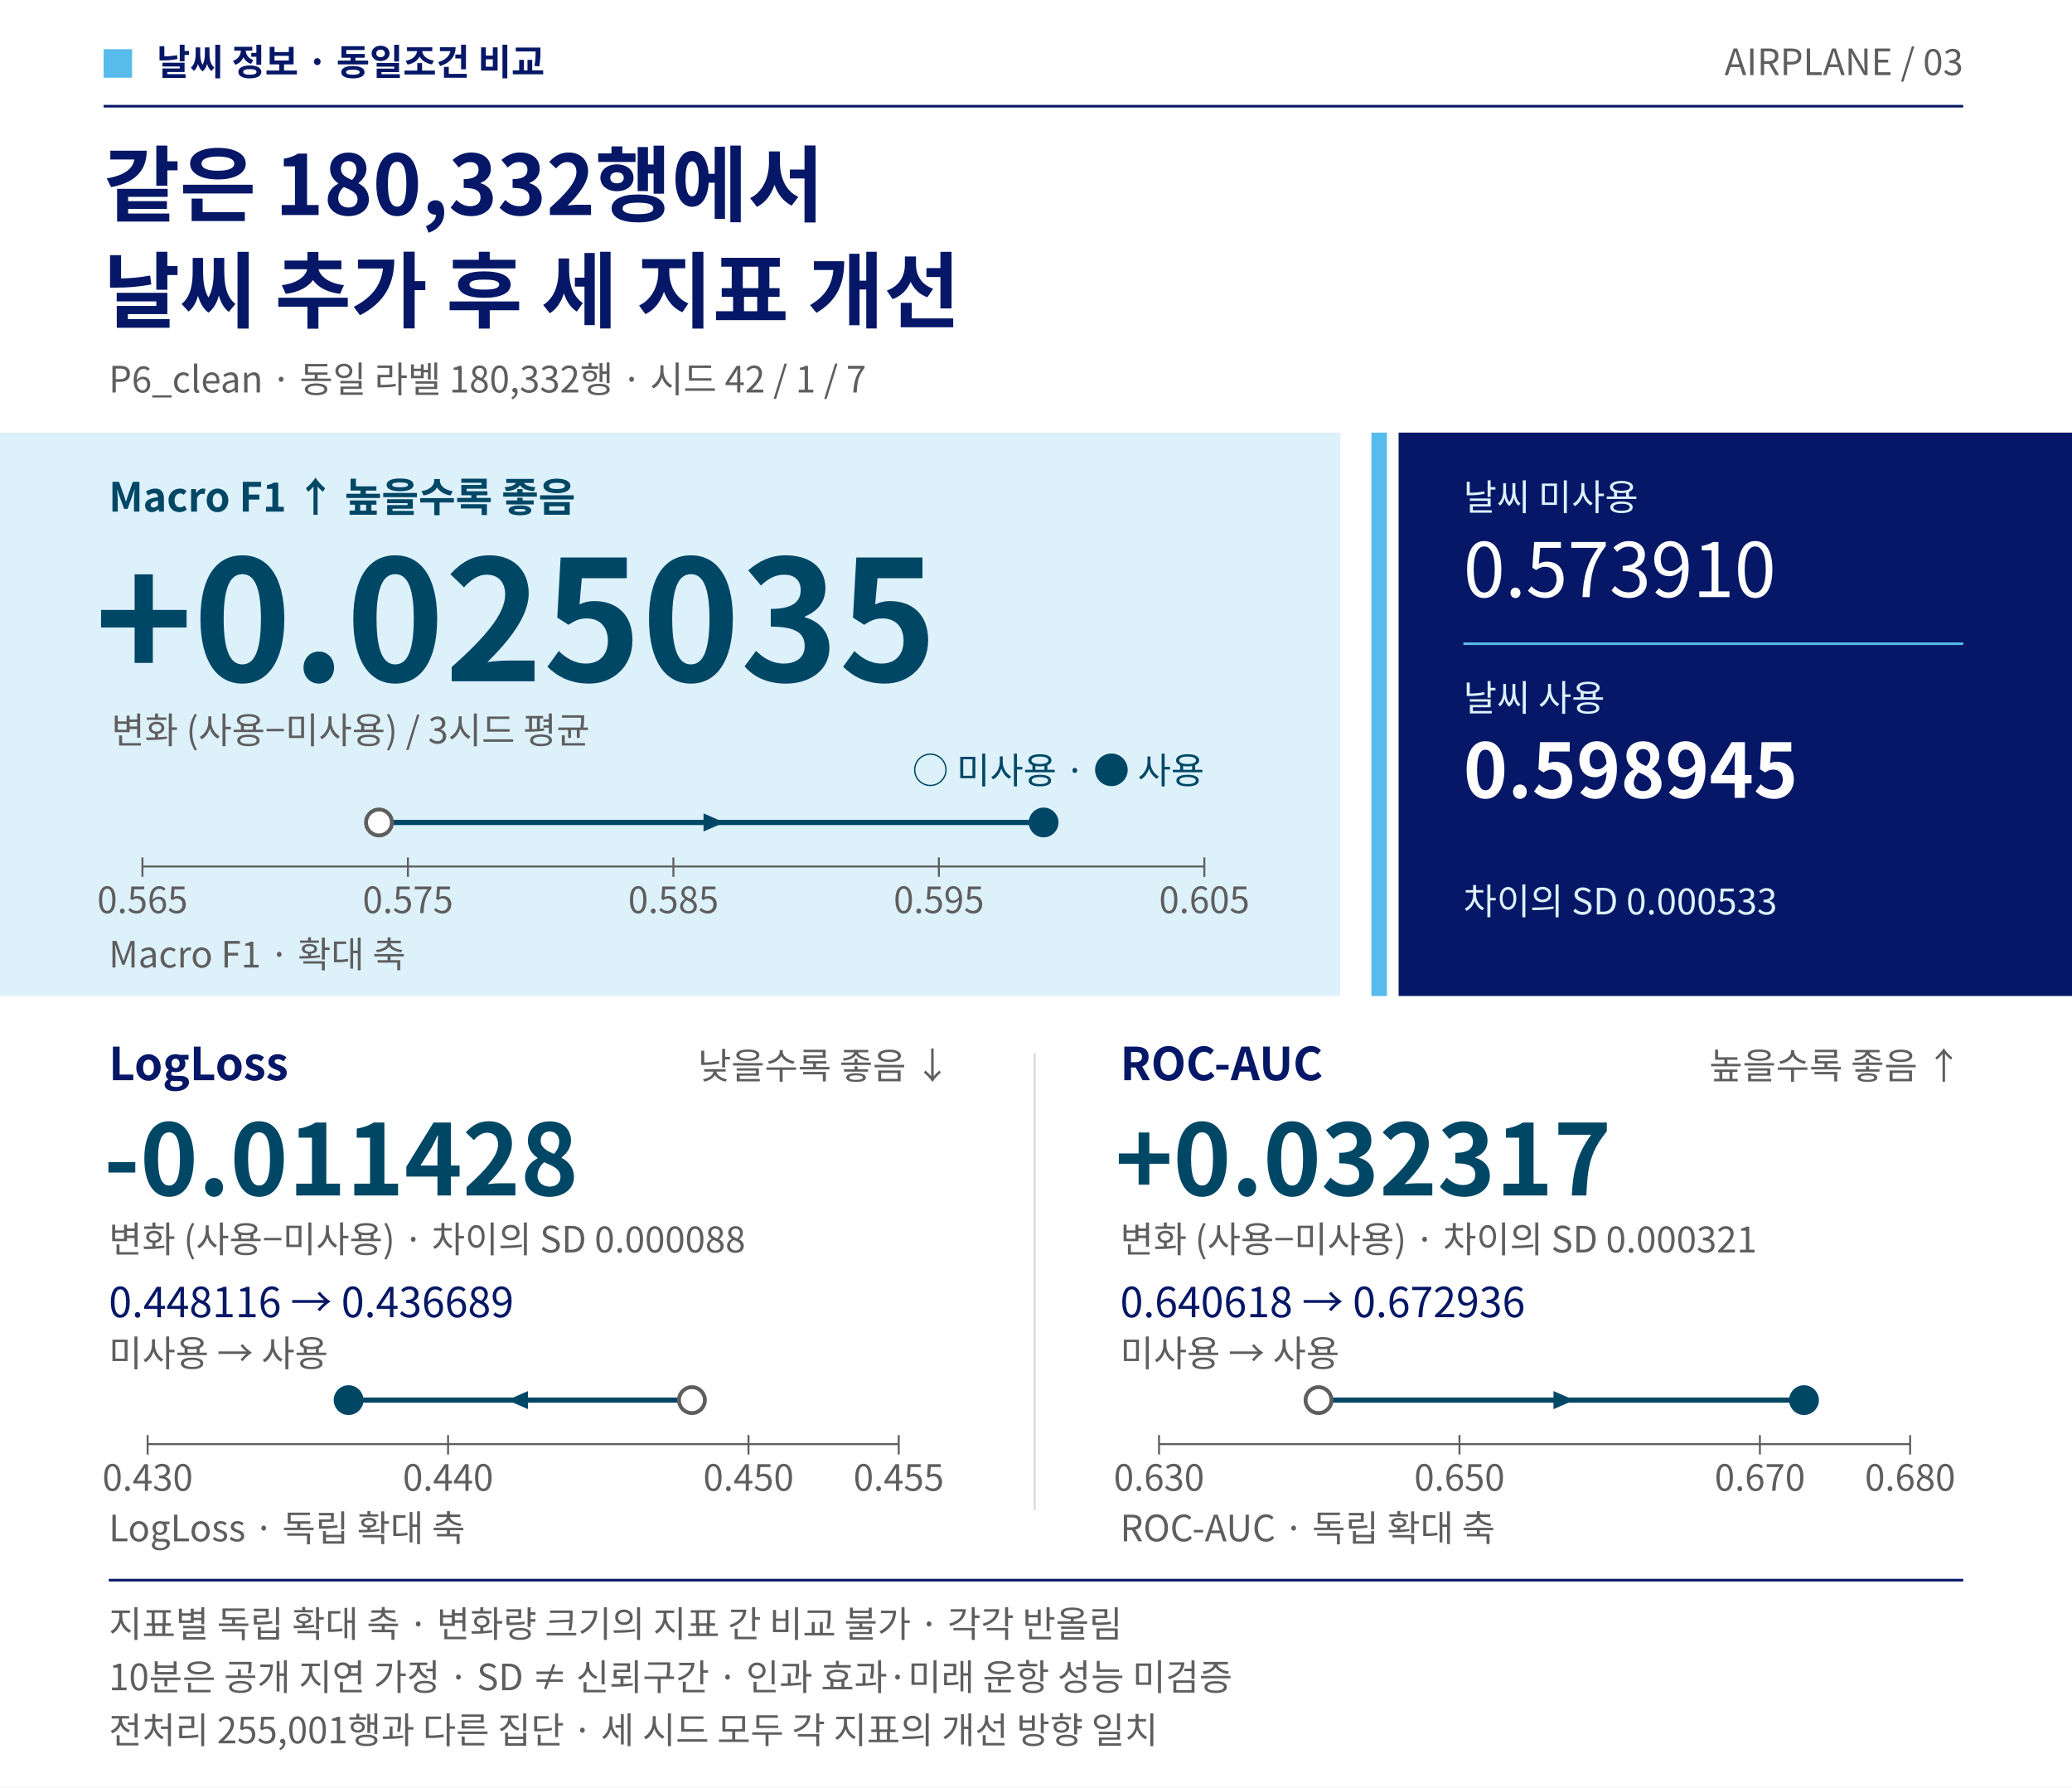
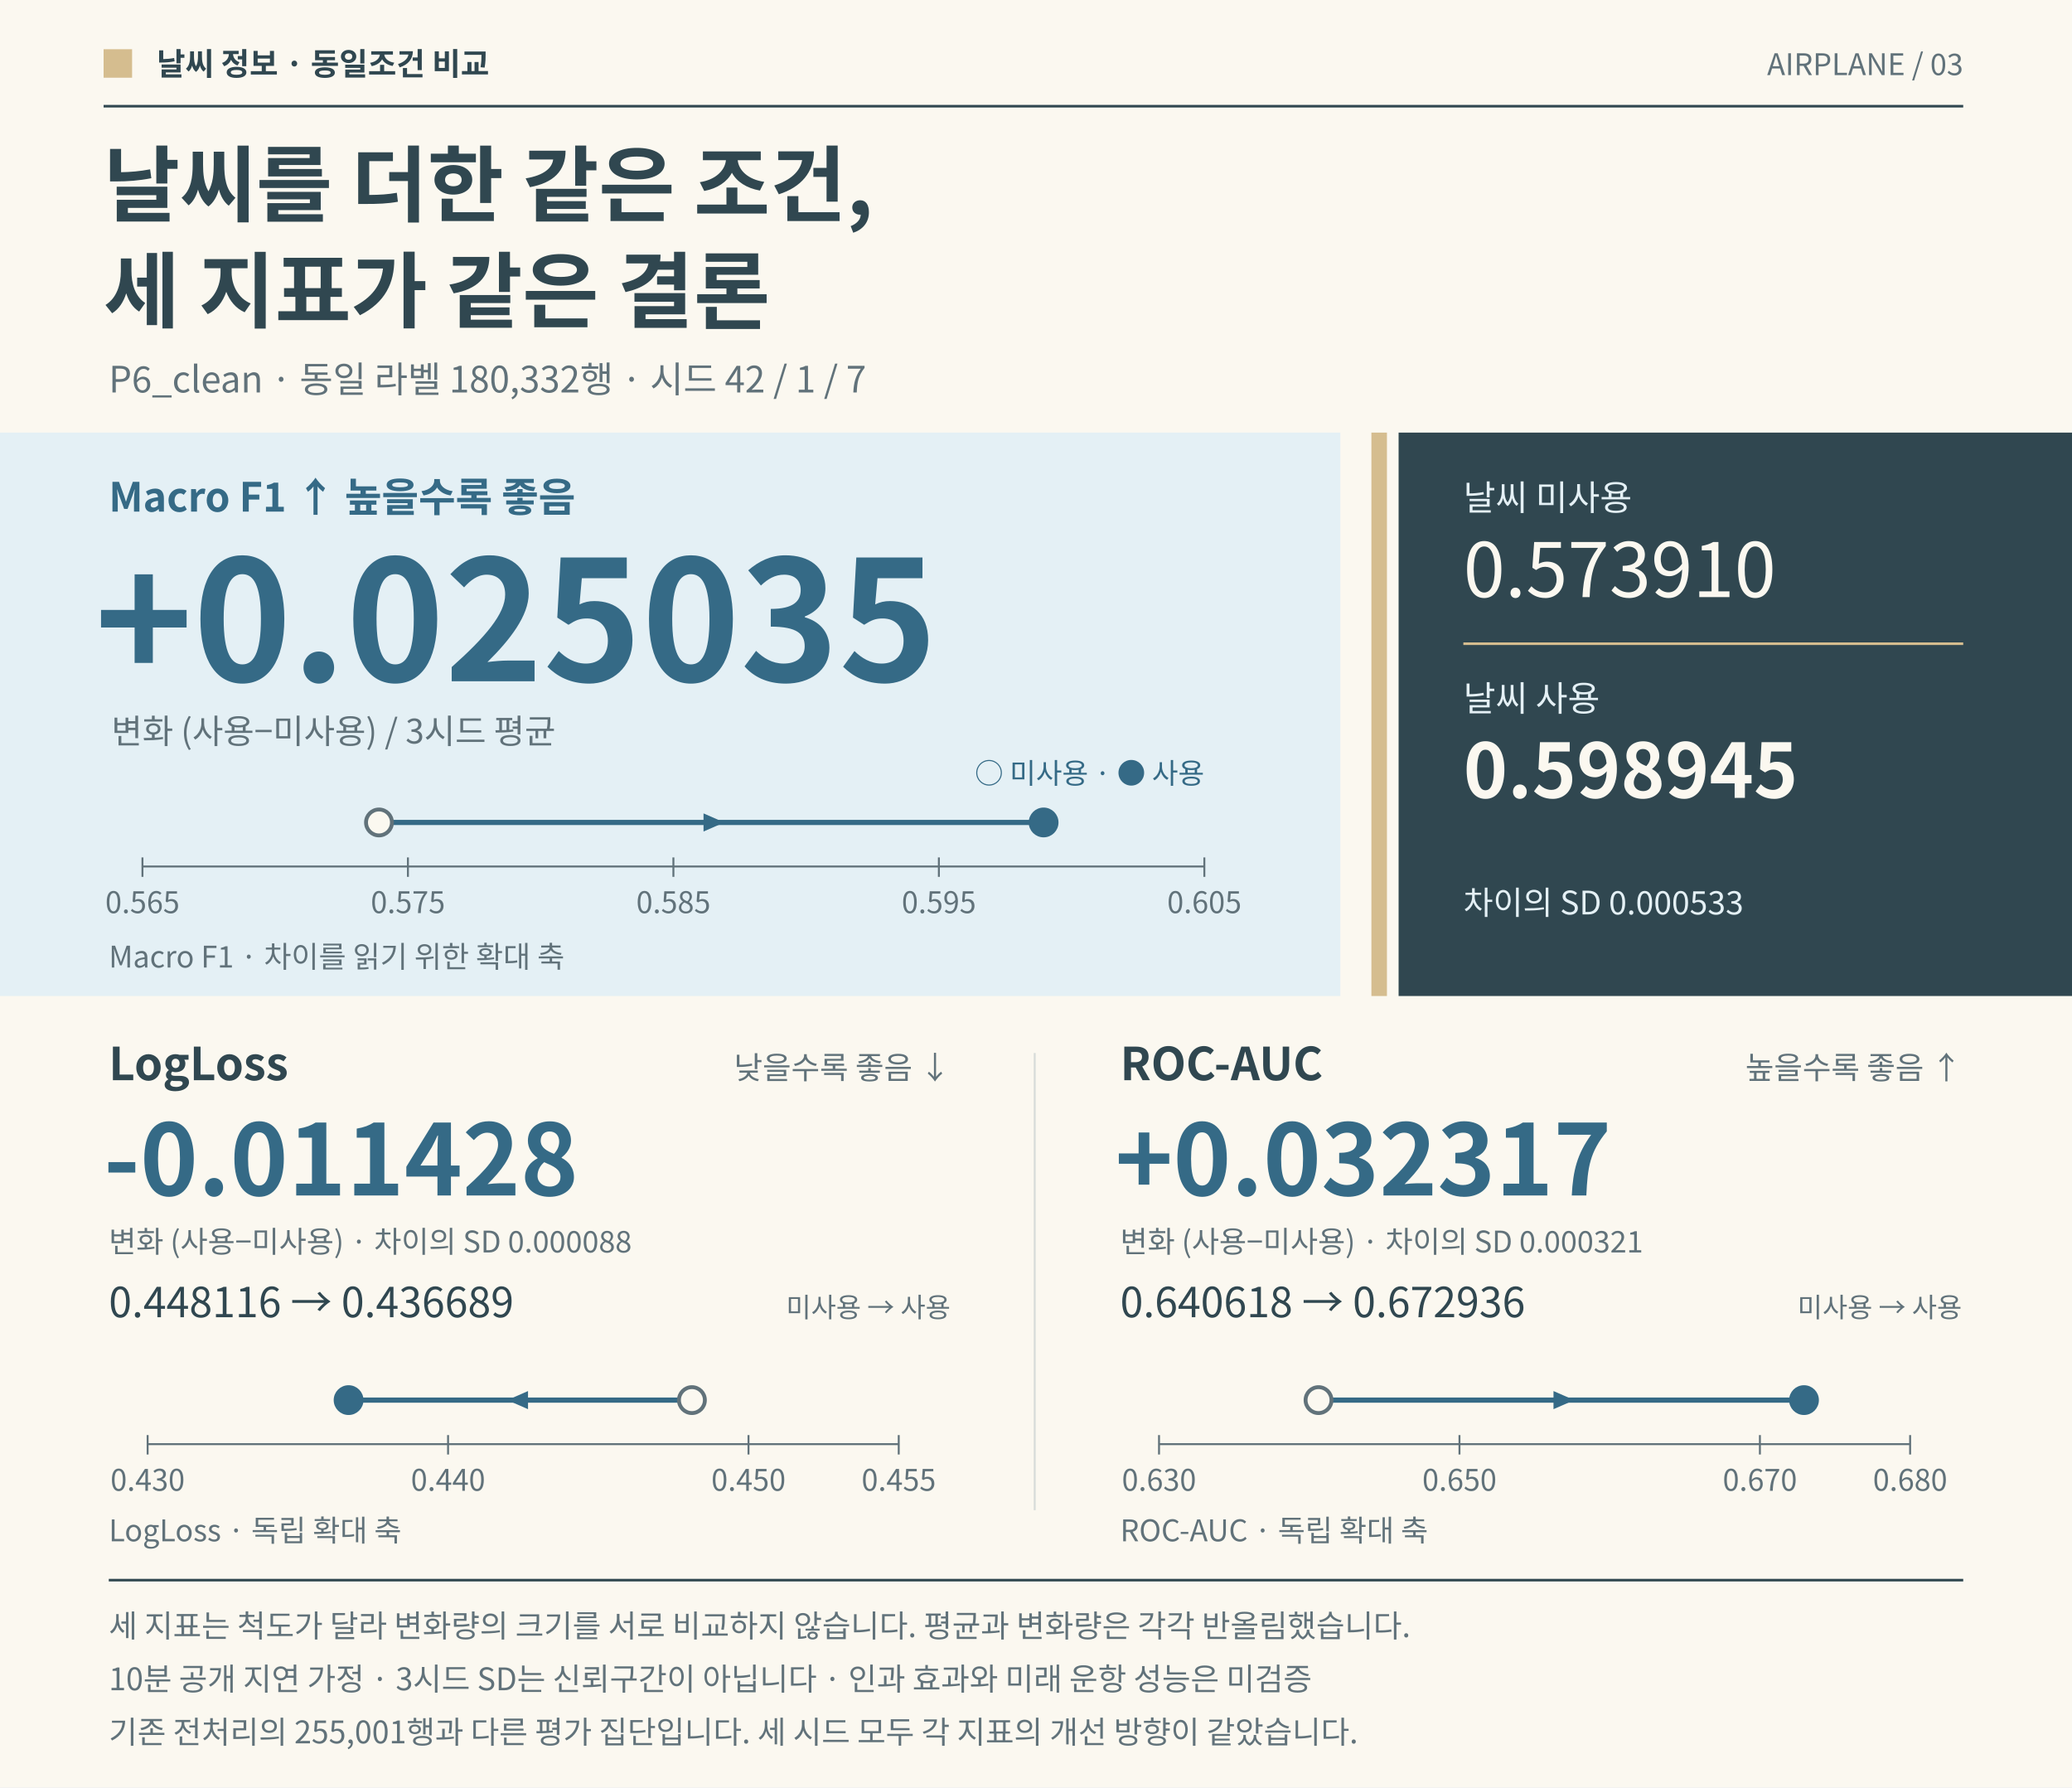
- <svg xmlns="http://www.w3.org/2000/svg" width="1600" height="1380" viewBox="0 0 1600 1380" role="img" aria-labelledby="title desc" data-design="refined-evidence-f" data-chart-type="asymmetric-paired-metric-strips">
+ <svg xmlns="http://www.w3.org/2000/svg" width="1600" height="1380" viewBox="0 0 1600 1380" role="img" aria-labelledby="title desc" data-design="flight-magazine-c" data-chart-type="asymmetric-paired-metric-strips">
  <style>text{font-family:"Noto Sans CJK KR","Malgun Gothic","Apple SD Gothic Neo",sans-serif;font-variant-numeric:tabular-nums}</style>
-   <rect width="1600" height="1380" fill="#FFFFFF" />
-   <rect x="0.000" y="334.000" width="1035.000" height="435.000" fill="#DDF1FB" />
-   <rect x="1080.000" y="334.000" width="520.000" height="435.000" fill="#051766" />
-   <rect x="1059.000" y="334.000" width="12.000" height="435.000" fill="#57BBEB" />
-   <rect x="80.000" y="38.000" width="22.000" height="22.000" fill="#57BBEB" />
-   <text x="121.000" y="58.000" font-size="28" fill="#051766" font-weight="600" text-anchor="start">날씨 정보 · 동일조건 비교</text>
-   <text x="1516.000" y="58.000" font-size="28" fill="#5E5E5E" font-weight="400" text-anchor="end">AIRPLANE  /  03</text>
-   <line x1="80.000" y1="82.000" x2="1516.000" y2="82.000" stroke="#051766" stroke-width="2" />
-   <text x="80.000" y="166.000" font-size="64" fill="#051766" font-weight="700" text-anchor="start" style="font-family:Noto Sans CJK KR, Malgun Gothic, Apple SD Gothic Neo, sans-serif">같은 180,332행에서</text>
-   <text x="80.000" y="248.000" font-size="64" fill="#051766" font-weight="700" text-anchor="start" style="font-family:Noto Sans CJK KR, Malgun Gothic, Apple SD Gothic Neo, sans-serif">날씨 추가 후 세 지표 개선</text>
-   <text x="84.000" y="303.000" font-size="28" fill="#5E5E5E" font-weight="400" text-anchor="start">P6_clean · 동일 라벨 180,332행 · 시드 42 / 1 / 7</text>
-   <text x="84.000" y="395.000" font-size="31" fill="#004766" font-weight="600" text-anchor="start">Macro F1 ↑ 높을수록 좋음</text>
-   <text x="73.000" y="526.000" font-size="129" fill="#004766" font-weight="700" text-anchor="start" style="font-family:Noto Sans CJK KR, Malgun Gothic, Apple SD Gothic Neo, sans-serif">+0.025035</text>
-   <text x="86.000" y="574.000" font-size="28" fill="#5E5E5E" font-weight="400" text-anchor="start">변화 (사용−미사용) / 3시드 평균</text>
-   <text x="930.000" y="605.000" font-size="28" fill="#004766" font-weight="400" text-anchor="end">○ 미사용 · ● 사용</text>
-   <line x1="110.000" y1="669.000" x2="930.000" y2="669.000" stroke="#5E5E5E" stroke-width="1.5" />
-   <line x1="110.000" y1="662.000" x2="110.000" y2="677.000" stroke="#5E5E5E" stroke-width="1.5" />
-   <text x="110.000" y="705.000" font-size="28" fill="#5E5E5E" font-weight="400" text-anchor="middle">0.565</text>
-   <line x1="315.000" y1="662.000" x2="315.000" y2="677.000" stroke="#5E5E5E" stroke-width="1.5" />
-   <text x="315.000" y="705.000" font-size="28" fill="#5E5E5E" font-weight="400" text-anchor="middle">0.575</text>
-   <line x1="520.000" y1="662.000" x2="520.000" y2="677.000" stroke="#5E5E5E" stroke-width="1.5" />
-   <text x="520.000" y="705.000" font-size="28" fill="#5E5E5E" font-weight="400" text-anchor="middle">0.585</text>
-   <line x1="725.000" y1="662.000" x2="725.000" y2="677.000" stroke="#5E5E5E" stroke-width="1.5" />
-   <text x="725.000" y="705.000" font-size="28" fill="#5E5E5E" font-weight="400" text-anchor="middle">0.595</text>
-   <line x1="930.000" y1="662.000" x2="930.000" y2="677.000" stroke="#5E5E5E" stroke-width="1.5" />
-   <text x="930.000" y="705.000" font-size="28" fill="#5E5E5E" font-weight="400" text-anchor="middle">0.605</text>
-   <line x1="292.651" y1="635.000" x2="805.876" y2="635.000" stroke="#004766" stroke-width="4" />
-   <polygon points="559.263,635.000 543.263,628.000 543.263,642.000" fill="#004766" />
-   <circle cx="292.651" cy="635.000" r="10" fill="#FFFFFF" stroke="#5E5E5E" stroke-width="3" />
-   <circle cx="805.876" cy="635.000" r="10" fill="#004766" stroke="#004766" stroke-width="3" />
-   <text x="84.000" y="747.000" font-size="28" fill="#5E5E5E" font-weight="400" text-anchor="start">Macro F1 · 확대 축</text>
-   <text x="1130.000" y="394.000" font-size="28" fill="#DDF1FB" font-weight="400" text-anchor="start">날씨 미사용</text>
-   <text x="1130.000" y="461.000" font-size="58" fill="#FFFFFF" font-weight="500" text-anchor="start" style="font-family:Noto Sans CJK KR, Malgun Gothic, Apple SD Gothic Neo, sans-serif">0.573910</text>
-   <line x1="1130.000" y1="497.000" x2="1516.000" y2="497.000" stroke="#57BBEB" stroke-width="2" />
-   <text x="1130.000" y="549.000" font-size="28" fill="#DDF1FB" font-weight="400" text-anchor="start">날씨 사용</text>
-   <text x="1130.000" y="616.000" font-size="58" fill="#FFFFFF" font-weight="700" text-anchor="start" style="font-family:Noto Sans CJK KR, Malgun Gothic, Apple SD Gothic Neo, sans-serif">0.598945</text>
-   <text x="1130.000" y="706.000" font-size="28" fill="#DDF1FB" font-weight="400" text-anchor="start">차이의 SD 0.000533</text>
-   <line x1="799.000" y1="813.000" x2="799.000" y2="1166.000" stroke="#D9D9D9" stroke-width="1.5" />
-   <text x="84.000" y="834.000" font-size="35" fill="#051766" font-weight="600" text-anchor="start">LogLoss</text>
-   <text x="734.000" y="833.000" font-size="28" fill="#5E5E5E" font-weight="400" text-anchor="end">낮을수록 좋음 ↓</text>
-   <text x="80.000" y="923.000" font-size="76" fill="#004766" font-weight="700" text-anchor="start" style="font-family:Noto Sans CJK KR, Malgun Gothic, Apple SD Gothic Neo, sans-serif">-0.011428</text>
-   <text x="84.000" y="967.000" font-size="28" fill="#5E5E5E" font-weight="400" text-anchor="start">변화 (사용−미사용) · 차이의 SD 0.000088</text>
-   <text x="84.000" y="1017.000" font-size="32" fill="#051766" font-weight="500" text-anchor="start">0.448116 → 0.436689</text>
-   <text x="84.000" y="1055.000" font-size="28" fill="#5E5E5E" font-weight="400" text-anchor="start">미사용 → 사용</text>
-   <line x1="114.000" y1="1115.000" x2="694.000" y2="1115.000" stroke="#5E5E5E" stroke-width="1.5" />
-   <line x1="114.000" y1="1108.000" x2="114.000" y2="1123.000" stroke="#5E5E5E" stroke-width="1.5" />
-   <text x="114.000" y="1151.000" font-size="28" fill="#5E5E5E" font-weight="400" text-anchor="middle">0.430</text>
-   <line x1="346.000" y1="1108.000" x2="346.000" y2="1123.000" stroke="#5E5E5E" stroke-width="1.5" />
-   <text x="346.000" y="1151.000" font-size="28" fill="#5E5E5E" font-weight="400" text-anchor="middle">0.440</text>
-   <line x1="578.000" y1="1108.000" x2="578.000" y2="1123.000" stroke="#5E5E5E" stroke-width="1.5" />
-   <text x="578.000" y="1151.000" font-size="28" fill="#5E5E5E" font-weight="400" text-anchor="middle">0.450</text>
-   <line x1="694.000" y1="1108.000" x2="694.000" y2="1123.000" stroke="#5E5E5E" stroke-width="1.5" />
-   <text x="694.000" y="1151.000" font-size="28" fill="#5E5E5E" font-weight="400" text-anchor="middle">0.455</text>
-   <line x1="534.299" y1="1081.000" x2="269.179" y2="1081.000" stroke="#004766" stroke-width="4" />
-   <polygon points="391.739,1081.000 407.739,1074.000 407.739,1088.000" fill="#004766" />
-   <circle cx="534.299" cy="1081.000" r="10" fill="#FFFFFF" stroke="#5E5E5E" stroke-width="3" />
-   <circle cx="269.179" cy="1081.000" r="10" fill="#004766" stroke="#004766" stroke-width="3" />
-   <text x="84.000" y="1190.000" font-size="28" fill="#5E5E5E" font-weight="400" text-anchor="start">LogLoss · 독립 확대 축</text>
-   <text x="865.000" y="834.000" font-size="35" fill="#051766" font-weight="600" text-anchor="start">ROC-AUC</text>
-   <text x="1515.000" y="833.000" font-size="28" fill="#5E5E5E" font-weight="400" text-anchor="end">높을수록 좋음 ↑</text>
-   <text x="861.000" y="923.000" font-size="76" fill="#004766" font-weight="700" text-anchor="start" style="font-family:Noto Sans CJK KR, Malgun Gothic, Apple SD Gothic Neo, sans-serif">+0.032317</text>
-   <text x="865.000" y="967.000" font-size="28" fill="#5E5E5E" font-weight="400" text-anchor="start">변화 (사용−미사용) · 차이의 SD 0.000321</text>
-   <text x="865.000" y="1017.000" font-size="32" fill="#051766" font-weight="500" text-anchor="start">0.640618 → 0.672936</text>
-   <text x="865.000" y="1055.000" font-size="28" fill="#5E5E5E" font-weight="400" text-anchor="start">미사용 → 사용</text>
-   <line x1="895.000" y1="1115.000" x2="1475.000" y2="1115.000" stroke="#5E5E5E" stroke-width="1.5" />
-   <line x1="895.000" y1="1108.000" x2="895.000" y2="1123.000" stroke="#5E5E5E" stroke-width="1.5" />
-   <text x="895.000" y="1151.000" font-size="28" fill="#5E5E5E" font-weight="400" text-anchor="middle">0.630</text>
-   <line x1="1127.000" y1="1108.000" x2="1127.000" y2="1123.000" stroke="#5E5E5E" stroke-width="1.5" />
-   <text x="1127.000" y="1151.000" font-size="28" fill="#5E5E5E" font-weight="400" text-anchor="middle">0.650</text>
-   <line x1="1359.000" y1="1108.000" x2="1359.000" y2="1123.000" stroke="#5E5E5E" stroke-width="1.5" />
-   <text x="1359.000" y="1151.000" font-size="28" fill="#5E5E5E" font-weight="400" text-anchor="middle">0.670</text>
-   <line x1="1475.000" y1="1108.000" x2="1475.000" y2="1123.000" stroke="#5E5E5E" stroke-width="1.5" />
-   <text x="1475.000" y="1151.000" font-size="28" fill="#5E5E5E" font-weight="400" text-anchor="middle">0.680</text>
-   <line x1="1018.172" y1="1081.000" x2="1393.052" y2="1081.000" stroke="#004766" stroke-width="4" />
-   <polygon points="1215.612,1081.000 1199.612,1074.000 1199.612,1088.000" fill="#004766" />
-   <circle cx="1018.172" cy="1081.000" r="10" fill="#FFFFFF" stroke="#5E5E5E" stroke-width="3" />
-   <circle cx="1393.052" cy="1081.000" r="10" fill="#004766" stroke="#004766" stroke-width="3" />
-   <text x="865.000" y="1190.000" font-size="28" fill="#5E5E5E" font-weight="400" text-anchor="start">ROC-AUC · 독립 확대 축</text>
-   <line x1="84.000" y1="1220.000" x2="1516.000" y2="1220.000" stroke="#051766" stroke-width="2" />
-   <text x="84.000" y="1264.000" font-size="28" fill="#5E5E5E" font-weight="400" text-anchor="start">지표별 독립 확대 축 · 변화량 크기의 지표 간 비교 불가 · 각각 반올림</text>
-   <text x="84.000" y="1305.000" font-size="28" fill="#5E5E5E" font-weight="400" text-anchor="start">10분은 공개 지연 가정 · SD ≠ 신뢰구간 · 인과 효과·미래 운항 성능 미검증</text>
-   <text x="84.000" y="1346.000" font-size="28" fill="#5E5E5E" font-weight="400" text-anchor="start">전처리 255,001행과 다른 집단 · 세 시드 모두 각 지표의 개선 방향 일치</text>
+   <rect width="1600" height="1380" fill="#FBF8F0" />
+   <rect x="0.000" y="334.000" width="1035.000" height="435.000" fill="#E4F0F5" />
+   <rect x="1080.000" y="334.000" width="520.000" height="435.000" fill="#304750" />
+   <rect x="1059.000" y="334.000" width="12.000" height="435.000" fill="#D5BD8F" />
+   <rect x="80.000" y="38.000" width="22.000" height="22.000" fill="#D5BD8F" />
+   <text x="121.000" y="58.000" font-size="24" fill="#304750" font-weight="600" text-anchor="start">날씨 정보 · 동일조건 비교</text>
+   <text x="1516.000" y="58.000" font-size="23" fill="#61727A" font-weight="400" text-anchor="end">AIRPLANE  /  03</text>
+   <line x1="80.000" y1="82.000" x2="1516.000" y2="82.000" stroke="#304750" stroke-width="2" />
+   <text x="80.000" y="166.000" font-size="64" fill="#304750" font-weight="700" text-anchor="start" style="font-family:Noto Sans CJK KR, Malgun Gothic, Apple SD Gothic Neo, sans-serif">날씨를 더한 같은 조건,</text>
+   <text x="80.000" y="248.000" font-size="64" fill="#304750" font-weight="700" text-anchor="start" style="font-family:Noto Sans CJK KR, Malgun Gothic, Apple SD Gothic Neo, sans-serif">세 지표가 같은 결론</text>
+   <text x="84.000" y="303.000" font-size="28" fill="#61727A" font-weight="400" text-anchor="start">P6_clean · 동일 라벨 180,332행 · 시드 42 / 1 / 7</text>
+   <text x="84.000" y="395.000" font-size="31" fill="#356A86" font-weight="600" text-anchor="start">Macro F1 ↑ 높을수록 좋음</text>
+   <text x="73.000" y="526.000" font-size="129" fill="#356A86" font-weight="700" text-anchor="start" style="font-family:Noto Sans CJK KR, Malgun Gothic, Apple SD Gothic Neo, sans-serif">+0.025035</text>
+   <text x="86.000" y="574.000" font-size="26" fill="#61727A" font-weight="400" text-anchor="start">변화 (사용−미사용) / 3시드 평균</text>
+   <text x="930.000" y="605.000" font-size="22" fill="#356A86" font-weight="400" text-anchor="end">○ 미사용 · ● 사용</text>
+   <line x1="110.000" y1="669.000" x2="930.000" y2="669.000" stroke="#61727A" stroke-width="1.5" />
+   <line x1="110.000" y1="662.000" x2="110.000" y2="677.000" stroke="#61727A" stroke-width="1.5" />
+   <text x="110.000" y="705.000" font-size="23" fill="#61727A" font-weight="400" text-anchor="middle">0.565</text>
+   <line x1="315.000" y1="662.000" x2="315.000" y2="677.000" stroke="#61727A" stroke-width="1.5" />
+   <text x="315.000" y="705.000" font-size="23" fill="#61727A" font-weight="400" text-anchor="middle">0.575</text>
+   <line x1="520.000" y1="662.000" x2="520.000" y2="677.000" stroke="#61727A" stroke-width="1.5" />
+   <text x="520.000" y="705.000" font-size="23" fill="#61727A" font-weight="400" text-anchor="middle">0.585</text>
+   <line x1="725.000" y1="662.000" x2="725.000" y2="677.000" stroke="#61727A" stroke-width="1.5" />
+   <text x="725.000" y="705.000" font-size="23" fill="#61727A" font-weight="400" text-anchor="middle">0.595</text>
+   <line x1="930.000" y1="662.000" x2="930.000" y2="677.000" stroke="#61727A" stroke-width="1.5" />
+   <text x="930.000" y="705.000" font-size="23" fill="#61727A" font-weight="400" text-anchor="middle">0.605</text>
+   <line x1="292.651" y1="635.000" x2="805.876" y2="635.000" stroke="#356A86" stroke-width="4" />
+   <polygon points="559.263,635.000 543.263,628.000 543.263,642.000" fill="#356A86" />
+   <circle cx="292.651" cy="635.000" r="10" fill="#FBF8F0" stroke="#61727A" stroke-width="3" />
+   <circle cx="805.876" cy="635.000" r="10" fill="#356A86" stroke="#356A86" stroke-width="3" />
+   <text x="84.000" y="747.000" font-size="23" fill="#61727A" font-weight="400" text-anchor="start">Macro F1 · 차이를 읽기 위한 확대 축</text>
+   <text x="1130.000" y="394.000" font-size="27" fill="#E4F0F5" font-weight="400" text-anchor="start">날씨 미사용</text>
+   <text x="1130.000" y="461.000" font-size="58" fill="#FBF8F0" font-weight="500" text-anchor="start" style="font-family:Noto Sans CJK KR, Malgun Gothic, Apple SD Gothic Neo, sans-serif">0.573910</text>
+   <line x1="1130.000" y1="497.000" x2="1516.000" y2="497.000" stroke="#D5BD8F" stroke-width="2" />
+   <text x="1130.000" y="549.000" font-size="27" fill="#E4F0F5" font-weight="400" text-anchor="start">날씨 사용</text>
+   <text x="1130.000" y="616.000" font-size="58" fill="#FBF8F0" font-weight="700" text-anchor="start" style="font-family:Noto Sans CJK KR, Malgun Gothic, Apple SD Gothic Neo, sans-serif">0.598945</text>
+   <text x="1130.000" y="706.000" font-size="25" fill="#E4F0F5" font-weight="400" text-anchor="start">차이의 SD 0.000533</text>
+   <line x1="799.000" y1="813.000" x2="799.000" y2="1166.000" stroke="#D7DCD9" stroke-width="1.5" />
+   <text x="84.000" y="834.000" font-size="35" fill="#304750" font-weight="600" text-anchor="start">LogLoss</text>
+   <text x="734.000" y="833.000" font-size="24" fill="#61727A" font-weight="400" text-anchor="end">낮을수록 좋음 ↓</text>
+   <text x="80.000" y="923.000" font-size="76" fill="#356A86" font-weight="700" text-anchor="start" style="font-family:Noto Sans CJK KR, Malgun Gothic, Apple SD Gothic Neo, sans-serif">-0.011428</text>
+   <text x="84.000" y="967.000" font-size="23" fill="#61727A" font-weight="400" text-anchor="start">변화 (사용−미사용) · 차이의 SD 0.000088</text>
+   <text x="84.000" y="1017.000" font-size="32" fill="#304750" font-weight="500" text-anchor="start">0.448116 → 0.436689</text>
+   <text x="734.000" y="1017.000" font-size="21" fill="#61727A" font-weight="400" text-anchor="end">미사용 → 사용</text>
+   <line x1="114.000" y1="1115.000" x2="694.000" y2="1115.000" stroke="#61727A" stroke-width="1.5" />
+   <line x1="114.000" y1="1108.000" x2="114.000" y2="1123.000" stroke="#61727A" stroke-width="1.5" />
+   <text x="114.000" y="1151.000" font-size="23" fill="#61727A" font-weight="400" text-anchor="middle">0.430</text>
+   <line x1="346.000" y1="1108.000" x2="346.000" y2="1123.000" stroke="#61727A" stroke-width="1.5" />
+   <text x="346.000" y="1151.000" font-size="23" fill="#61727A" font-weight="400" text-anchor="middle">0.440</text>
+   <line x1="578.000" y1="1108.000" x2="578.000" y2="1123.000" stroke="#61727A" stroke-width="1.5" />
+   <text x="578.000" y="1151.000" font-size="23" fill="#61727A" font-weight="400" text-anchor="middle">0.450</text>
+   <line x1="694.000" y1="1108.000" x2="694.000" y2="1123.000" stroke="#61727A" stroke-width="1.5" />
+   <text x="694.000" y="1151.000" font-size="23" fill="#61727A" font-weight="400" text-anchor="middle">0.455</text>
+   <line x1="534.299" y1="1081.000" x2="269.179" y2="1081.000" stroke="#356A86" stroke-width="4" />
+   <polygon points="391.739,1081.000 407.739,1074.000 407.739,1088.000" fill="#356A86" />
+   <circle cx="534.299" cy="1081.000" r="10" fill="#FBF8F0" stroke="#61727A" stroke-width="3" />
+   <circle cx="269.179" cy="1081.000" r="10" fill="#356A86" stroke="#356A86" stroke-width="3" />
+   <text x="84.000" y="1190.000" font-size="23" fill="#61727A" font-weight="400" text-anchor="start">LogLoss · 독립 확대 축</text>
+   <text x="865.000" y="834.000" font-size="35" fill="#304750" font-weight="600" text-anchor="start">ROC-AUC</text>
+   <text x="1515.000" y="833.000" font-size="24" fill="#61727A" font-weight="400" text-anchor="end">높을수록 좋음 ↑</text>
+   <text x="861.000" y="923.000" font-size="76" fill="#356A86" font-weight="700" text-anchor="start" style="font-family:Noto Sans CJK KR, Malgun Gothic, Apple SD Gothic Neo, sans-serif">+0.032317</text>
+   <text x="865.000" y="967.000" font-size="23" fill="#61727A" font-weight="400" text-anchor="start">변화 (사용−미사용) · 차이의 SD 0.000321</text>
+   <text x="865.000" y="1017.000" font-size="32" fill="#304750" font-weight="500" text-anchor="start">0.640618 → 0.672936</text>
+   <text x="1515.000" y="1017.000" font-size="21" fill="#61727A" font-weight="400" text-anchor="end">미사용 → 사용</text>
+   <line x1="895.000" y1="1115.000" x2="1475.000" y2="1115.000" stroke="#61727A" stroke-width="1.5" />
+   <line x1="895.000" y1="1108.000" x2="895.000" y2="1123.000" stroke="#61727A" stroke-width="1.5" />
+   <text x="895.000" y="1151.000" font-size="23" fill="#61727A" font-weight="400" text-anchor="middle">0.630</text>
+   <line x1="1127.000" y1="1108.000" x2="1127.000" y2="1123.000" stroke="#61727A" stroke-width="1.5" />
+   <text x="1127.000" y="1151.000" font-size="23" fill="#61727A" font-weight="400" text-anchor="middle">0.650</text>
+   <line x1="1359.000" y1="1108.000" x2="1359.000" y2="1123.000" stroke="#61727A" stroke-width="1.5" />
+   <text x="1359.000" y="1151.000" font-size="23" fill="#61727A" font-weight="400" text-anchor="middle">0.670</text>
+   <line x1="1475.000" y1="1108.000" x2="1475.000" y2="1123.000" stroke="#61727A" stroke-width="1.5" />
+   <text x="1475.000" y="1151.000" font-size="23" fill="#61727A" font-weight="400" text-anchor="middle">0.680</text>
+   <line x1="1018.172" y1="1081.000" x2="1393.052" y2="1081.000" stroke="#356A86" stroke-width="4" />
+   <polygon points="1215.612,1081.000 1199.612,1074.000 1199.612,1088.000" fill="#356A86" />
+   <circle cx="1018.172" cy="1081.000" r="10" fill="#FBF8F0" stroke="#61727A" stroke-width="3" />
+   <circle cx="1393.052" cy="1081.000" r="10" fill="#356A86" stroke="#356A86" stroke-width="3" />
+   <text x="865.000" y="1190.000" font-size="23" fill="#61727A" font-weight="400" text-anchor="start">ROC-AUC · 독립 확대 축</text>
+   <line x1="84.000" y1="1220.000" x2="1516.000" y2="1220.000" stroke="#304750" stroke-width="2" />
+   <text x="84.000" y="1264.000" font-size="24" fill="#61727A" font-weight="400" text-anchor="start">세 지표는 척도가 달라 변화량의 크기를 서로 비교하지 않습니다. 평균과 변화량은 각각 반올림했습니다.</text>
+   <text x="84.000" y="1305.000" font-size="24" fill="#61727A" font-weight="400" text-anchor="start">10분 공개 지연 가정 · 3시드 SD는 신뢰구간이 아닙니다 · 인과 효과와 미래 운항 성능은 미검증</text>
+   <text x="84.000" y="1346.000" font-size="24" fill="#61727A" font-weight="400" text-anchor="start">기존 전처리의 255,001행과 다른 평가 집단입니다. 세 시드 모두 각 지표의 개선 방향이 같았습니다.</text>
</svg>
